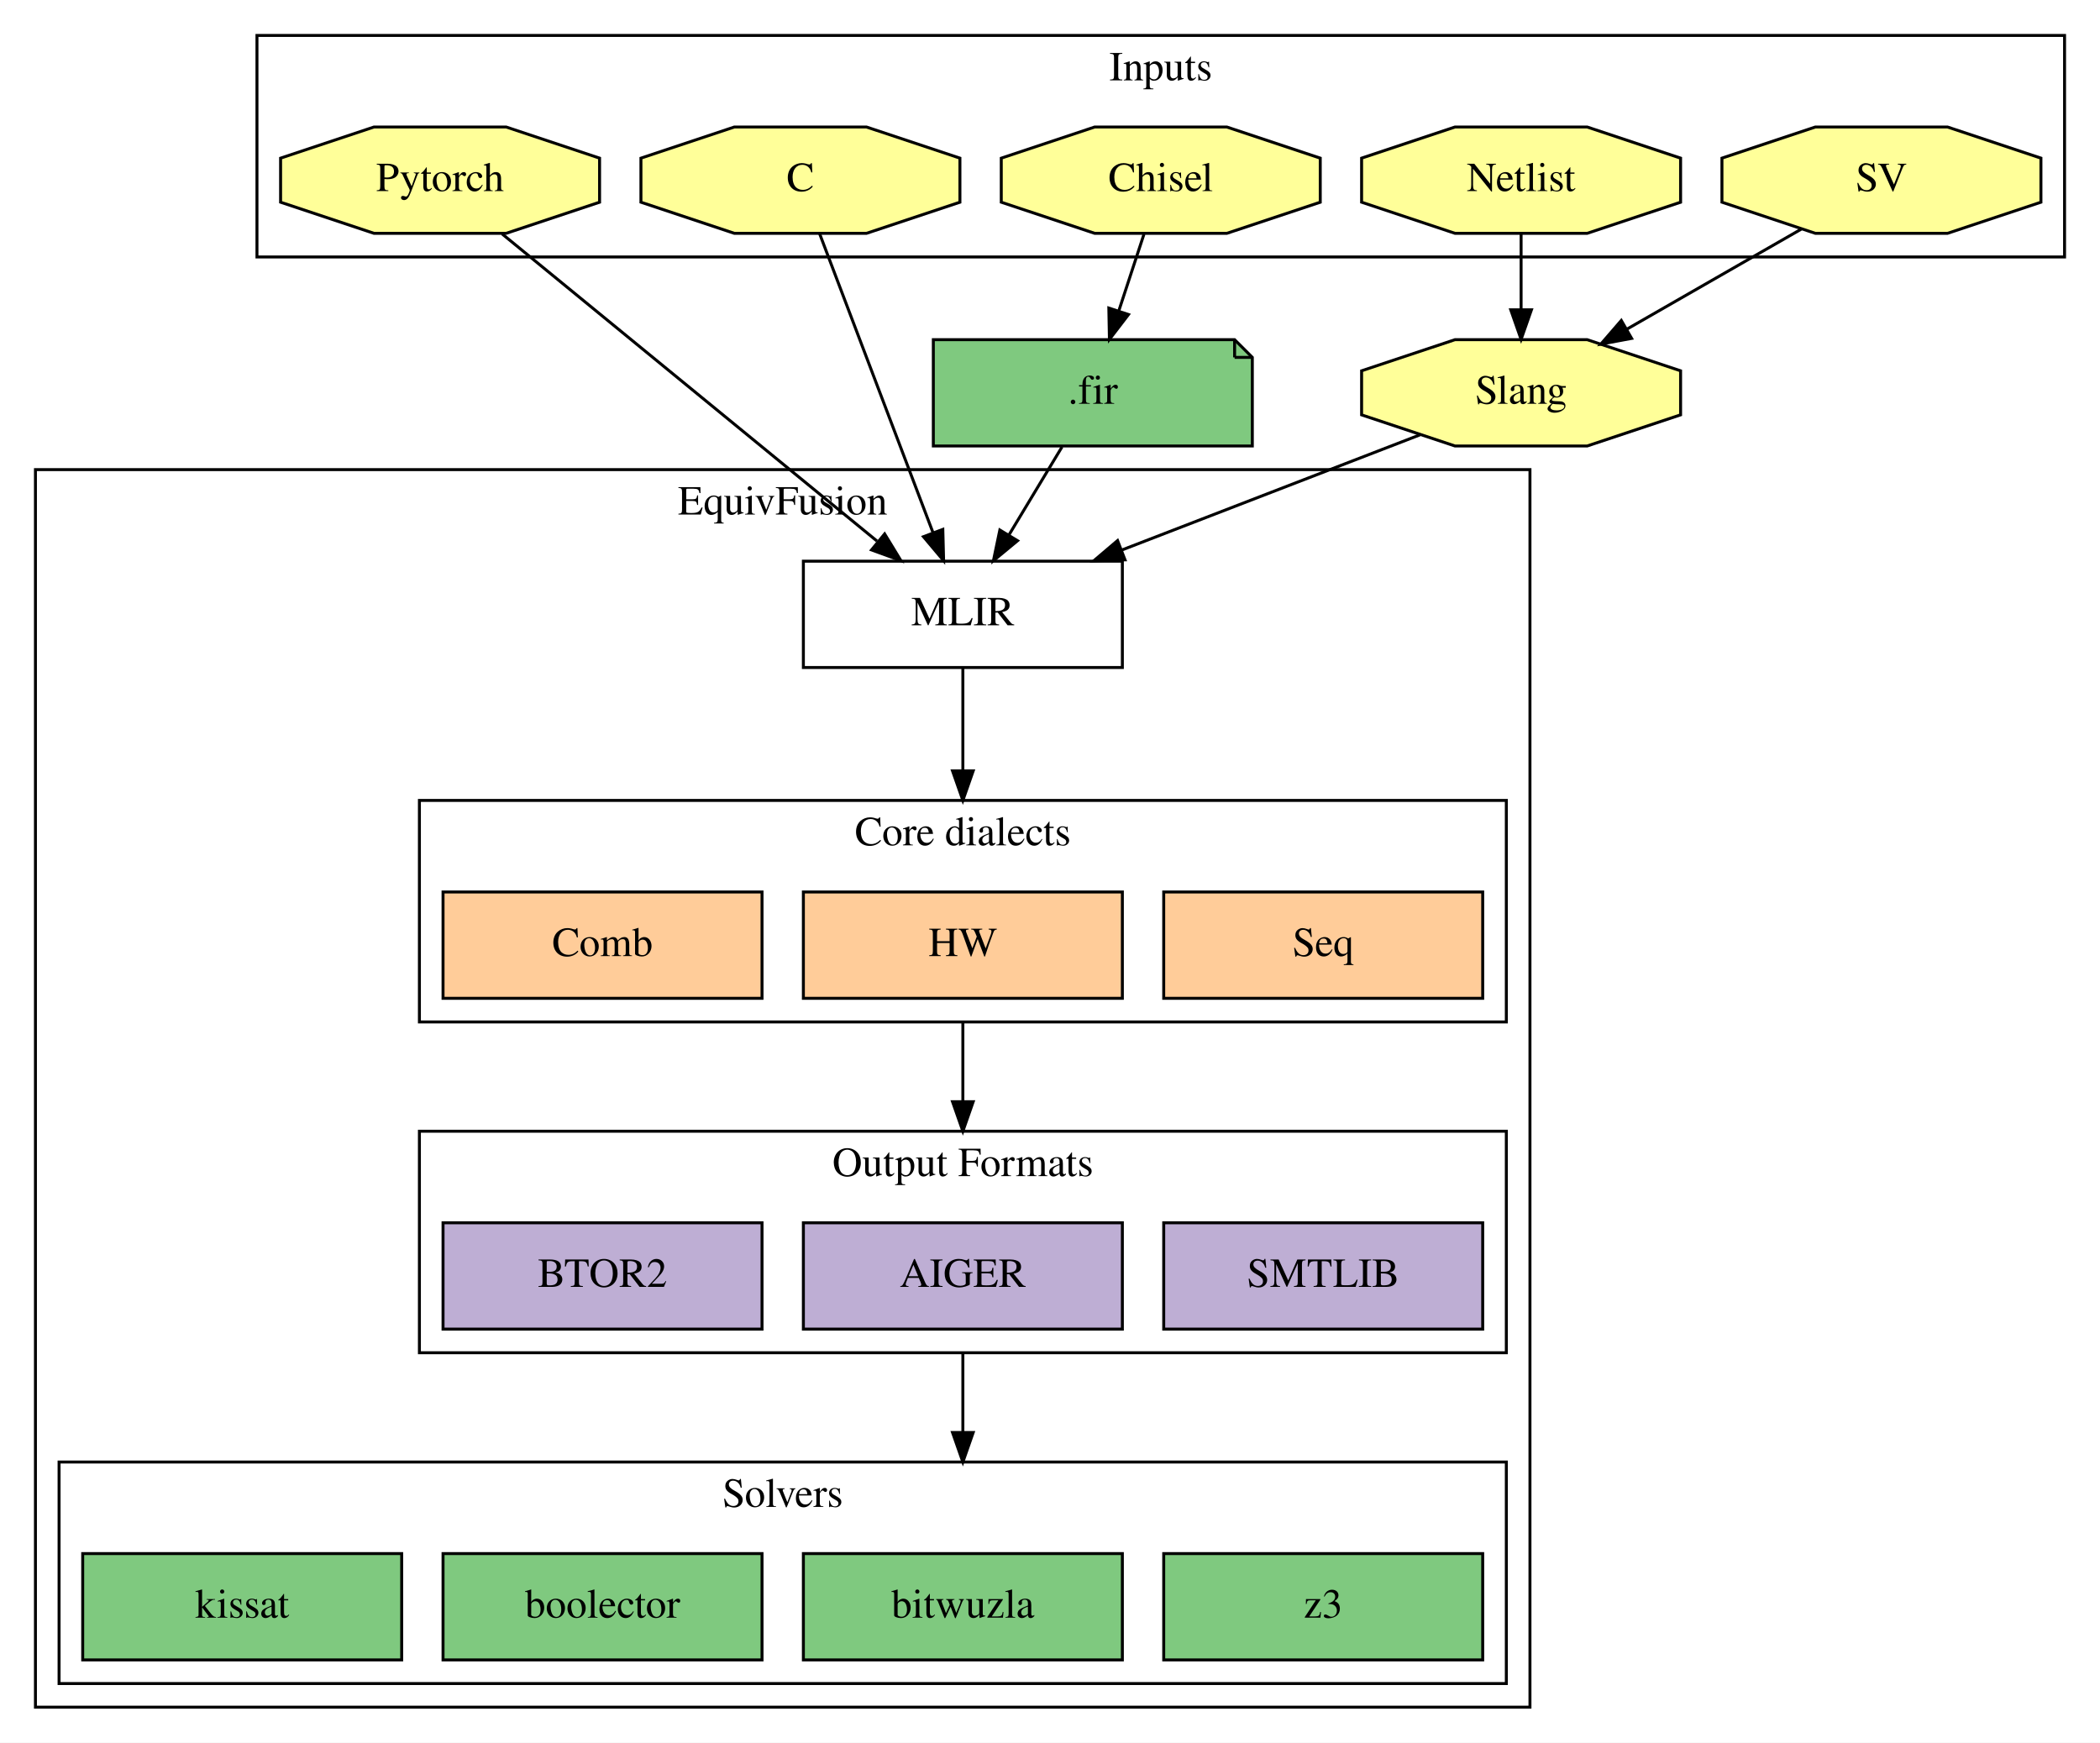
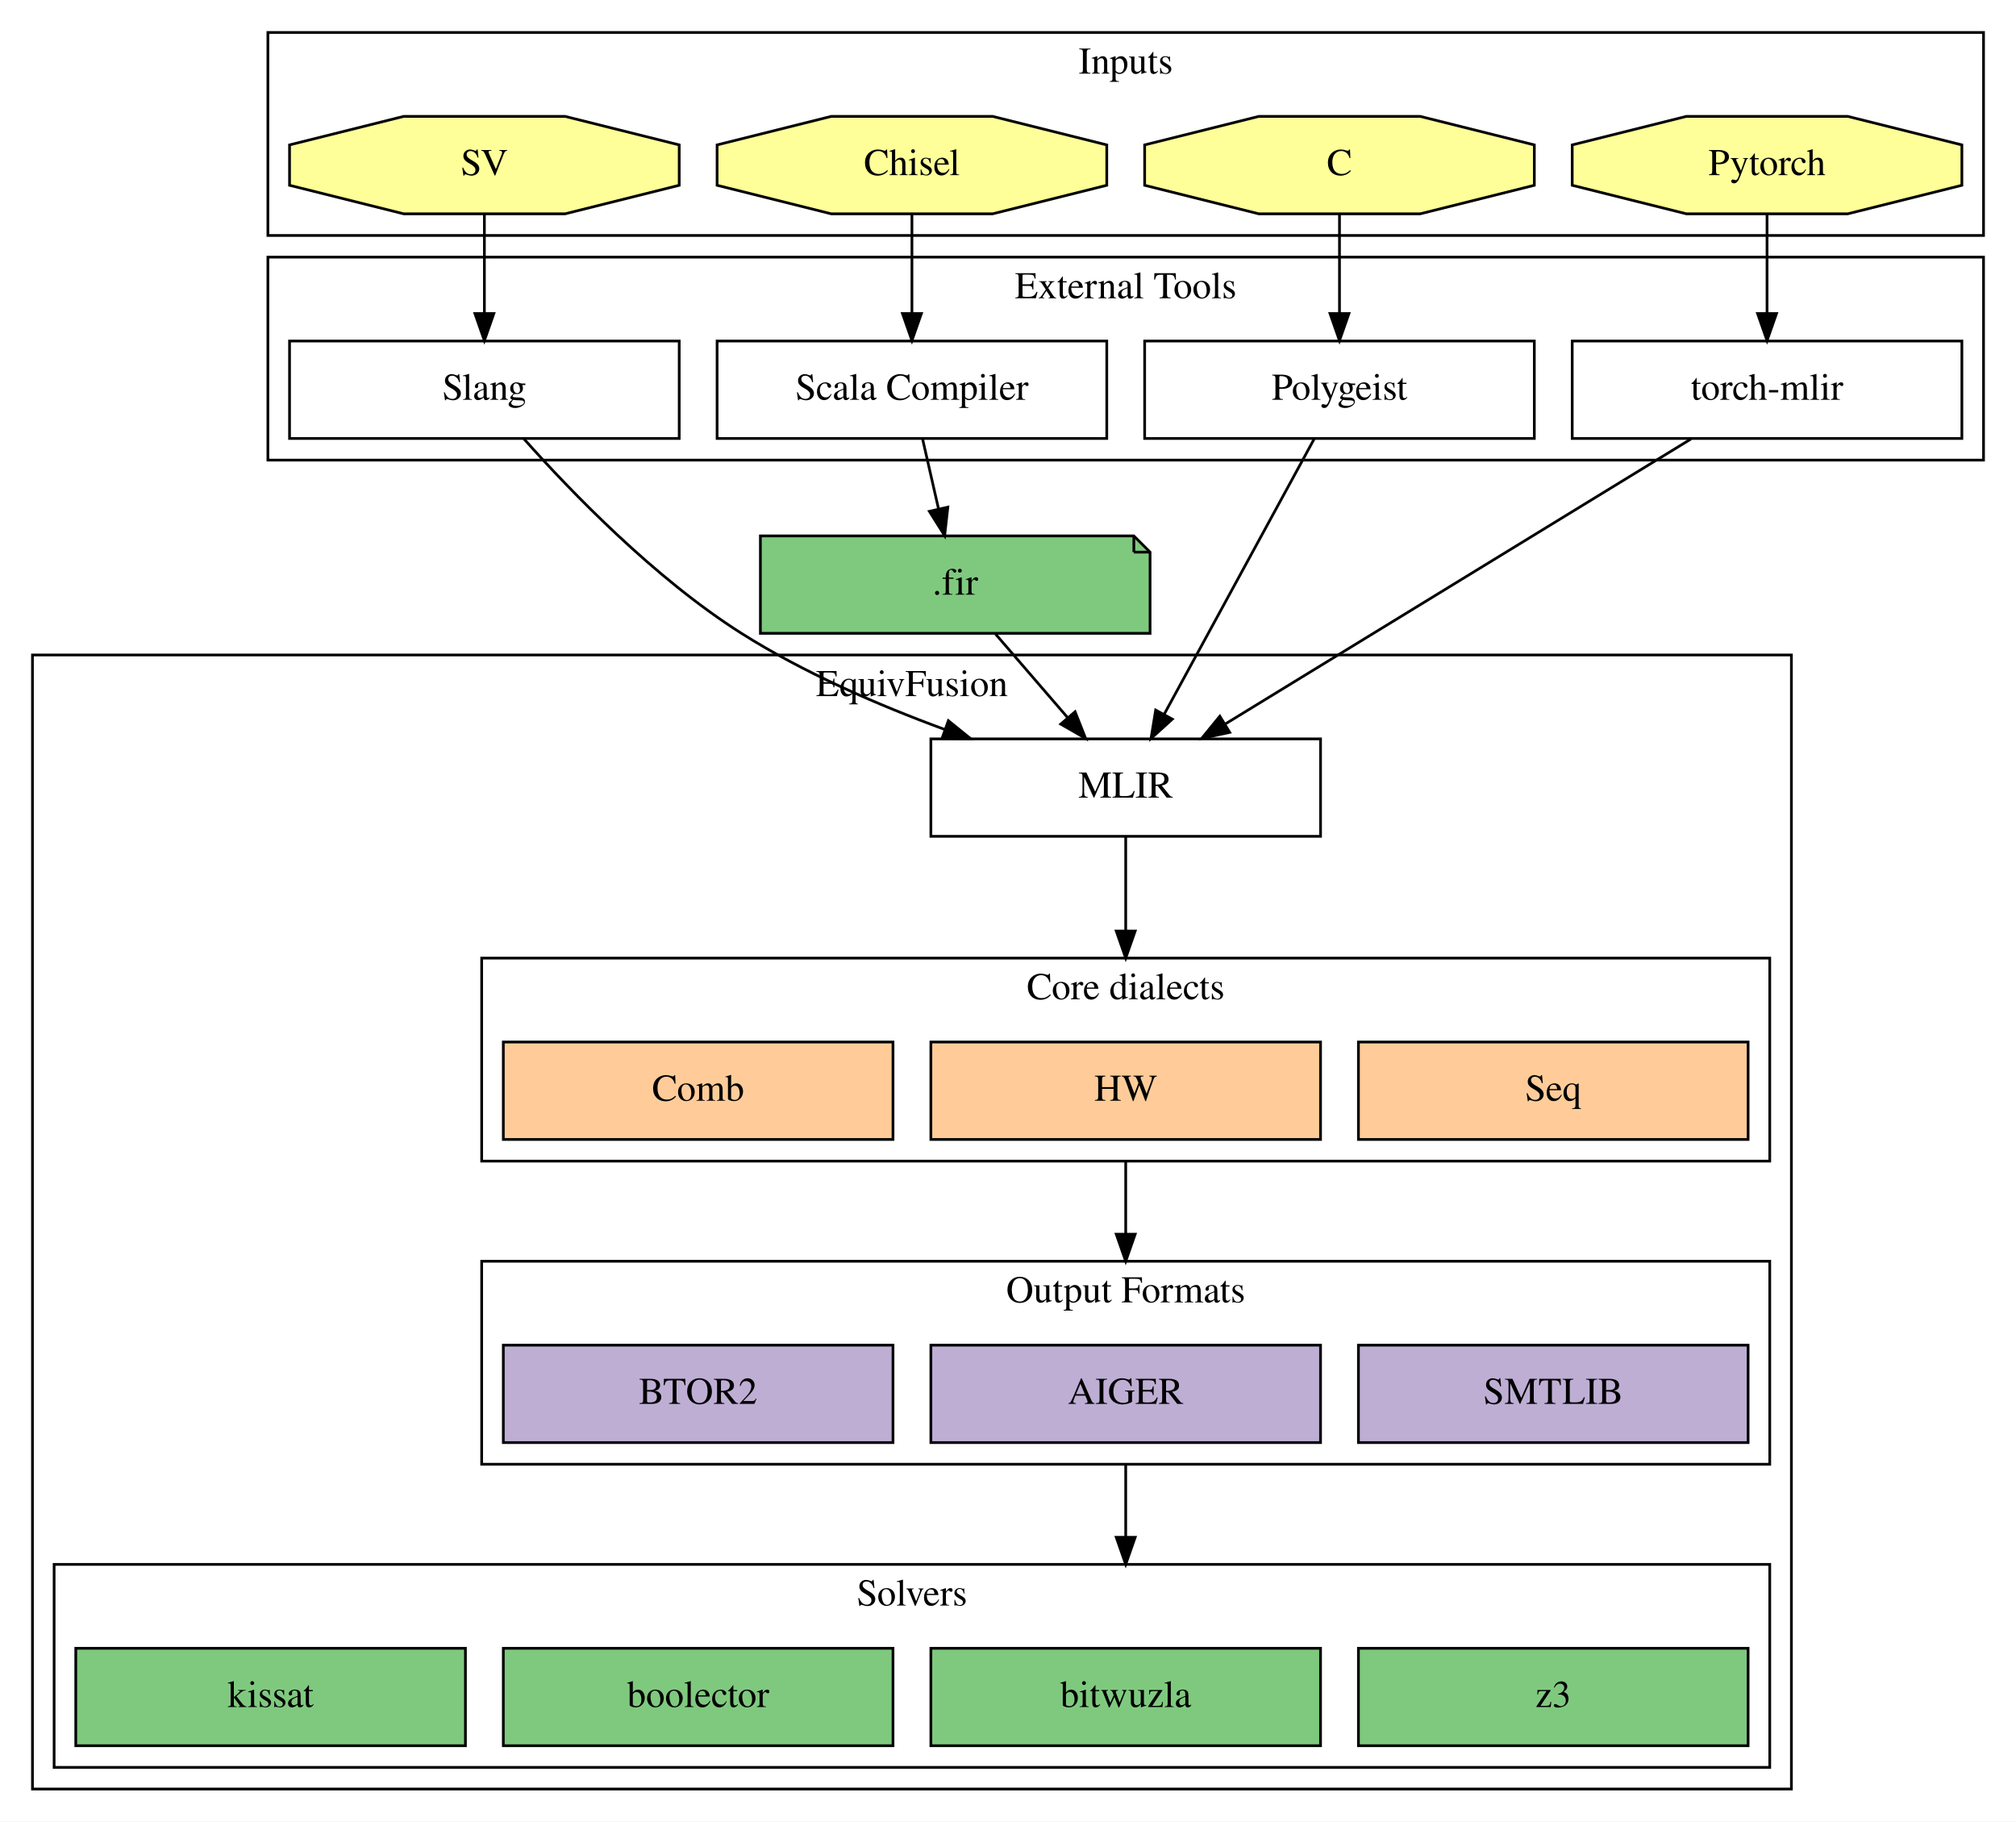
- <svg xmlns="http://www.w3.org/2000/svg" width="711pt" height="590pt" viewBox="0.00 0.00 711.00 590.00">
-   <g id="graph0" class="graph" transform="scale(1 1) rotate(0) translate(4 586)">
-     <polygon fill="white" stroke="transparent" points="-4,4 -4,-586 707,-586 707,4 -4,4" />
+ <svg xmlns="http://www.w3.org/2000/svg" width="745pt" height="673pt" viewBox="0.00 0.00 745.00 673.00">
+   <g id="graph0" class="graph" transform="scale(1 1) rotate(0) translate(4 669)">
+     <polygon fill="white" stroke="transparent" points="-4,4 -4,-669 741,-669 741,4 -4,4" />
    <g id="clust1" class="cluster">
-       <polygon fill="none" stroke="black" points="83,-499 83,-574 695,-574 695,-499 83,-499" />
-       <text text-anchor="middle" x="389" y="-558.8" font-family="Times,serif" font-size="14.00">Inputs</text>
+       <polygon fill="none" stroke="black" points="95,-582 95,-657 729,-657 729,-582 95,-582" />
+       <text text-anchor="middle" x="412" y="-641.8" font-family="Times,serif" font-size="14.00">Inputs</text>
+     </g>
+     <g id="clust2" class="cluster">
+       <polygon fill="none" stroke="black" points="95,-499 95,-574 729,-574 729,-499 95,-499" />
+       <text text-anchor="middle" x="412" y="-558.8" font-family="Times,serif" font-size="14.00">External Tools</text>
    </g>
    <g id="clust3" class="cluster">
-       <polygon fill="none" stroke="black" points="8,-8 8,-427 514,-427 514,-8 8,-8" />
-       <text text-anchor="middle" x="261" y="-411.8" font-family="Times,serif" font-size="14.00">EquivFusion</text>
+       <polygon fill="none" stroke="black" points="8,-8 8,-427 658,-427 658,-8 8,-8" />
+       <text text-anchor="middle" x="333" y="-411.8" font-family="Times,serif" font-size="14.00">EquivFusion</text>
    </g>
    <g id="clust4" class="cluster">
-       <polygon fill="none" stroke="black" points="138,-240 138,-315 506,-315 506,-240 138,-240" />
-       <text text-anchor="middle" x="322" y="-299.8" font-family="Times,serif" font-size="14.00">Core dialects</text>
+       <polygon fill="none" stroke="black" points="174,-240 174,-315 650,-315 650,-240 174,-240" />
+       <text text-anchor="middle" x="412" y="-299.8" font-family="Times,serif" font-size="14.00">Core dialects</text>
    </g>
    <g id="clust5" class="cluster">
-       <polygon fill="none" stroke="black" points="138,-128 138,-203 506,-203 506,-128 138,-128" />
-       <text text-anchor="middle" x="322" y="-187.8" font-family="Times,serif" font-size="14.00">Output Formats</text>
+       <polygon fill="none" stroke="black" points="174,-128 174,-203 650,-203 650,-128 174,-128" />
+       <text text-anchor="middle" x="412" y="-187.8" font-family="Times,serif" font-size="14.00">Output Formats</text>
    </g>
    <g id="clust6" class="cluster">
-       <polygon fill="none" stroke="black" points="16,-16 16,-91 506,-91 506,-16 16,-16" />
-       <text text-anchor="middle" x="261" y="-75.8" font-family="Times,serif" font-size="14.00">Solvers</text>
+       <polygon fill="none" stroke="black" points="16,-16 16,-91 650,-91 650,-16 16,-16" />
+       <text text-anchor="middle" x="333" y="-75.8" font-family="Times,serif" font-size="14.00">Solvers</text>
    </g>
    <g id="node1" class="node">
-       <polygon fill="#ffff99" stroke="black" points="199,-517.54 199,-532.46 167.37,-543 122.63,-543 91,-532.46 91,-517.54 122.63,-507 167.37,-507 199,-517.54" />
-       <text text-anchor="middle" x="145" y="-521.3" font-family="Times,serif" font-size="14.00">Pytorch</text>
+       <polygon fill="#ffff99" stroke="black" points="721,-600.54 721,-615.46 678.82,-626 619.18,-626 577,-615.46 577,-600.54 619.18,-590 678.82,-590 721,-600.54" />
+       <text text-anchor="middle" x="649" y="-604.3" font-family="Times,serif" font-size="14.00">Pytorch</text>
+     </g>
+     <g id="node5" class="node">
+       <polygon fill="white" stroke="black" points="721,-543 577,-543 577,-507 721,-507 721,-543" />
+       <text text-anchor="middle" x="649" y="-521.3" font-family="Times,serif" font-size="14.00">torch-mlir</text>
+     </g>
+     <g id="edge4" class="edge">
+       <path fill="none" stroke="black" d="M649,-589.82C649,-579.19 649,-565.31 649,-553.2" />
+       <polygon fill="black" stroke="black" points="652.5,-553.15 649,-543.15 645.5,-553.15 652.5,-553.15" />
+     </g>
+     <g id="node2" class="node">
+       <polygon fill="#ffff99" stroke="black" points="563,-600.54 563,-615.46 520.82,-626 461.18,-626 419,-615.46 419,-600.54 461.18,-590 520.82,-590 563,-600.54" />
+       <text text-anchor="middle" x="491" y="-604.3" font-family="Times,serif" font-size="14.00">C</text>
+     </g>
+     <g id="node7" class="node">
+       <polygon fill="white" stroke="black" points="563,-543 419,-543 419,-507 563,-507 563,-543" />
+       <text text-anchor="middle" x="491" y="-521.3" font-family="Times,serif" font-size="14.00">Polygeist</text>
+     </g>
+     <g id="edge6" class="edge">
+       <path fill="none" stroke="black" d="M491,-589.82C491,-579.19 491,-565.31 491,-553.2" />
+       <polygon fill="black" stroke="black" points="494.5,-553.15 491,-543.15 487.5,-553.15 494.5,-553.15" />
+     </g>
+     <g id="node3" class="node">
+       <polygon fill="#ffff99" stroke="black" points="405,-600.54 405,-615.46 362.82,-626 303.18,-626 261,-615.46 261,-600.54 303.18,-590 362.82,-590 405,-600.54" />
+       <text text-anchor="middle" x="333" y="-604.3" font-family="Times,serif" font-size="14.00">Chisel</text>
    </g>
    <g id="node8" class="node">
-       <polygon fill="white" stroke="black" points="376,-396 268,-396 268,-360 376,-360 376,-396" />
-       <text text-anchor="middle" x="322" y="-374.3" font-family="Times,serif" font-size="14.00">MLIR</text>
+       <polygon fill="white" stroke="black" points="405,-543 261,-543 261,-507 405,-507 405,-543" />
+       <text text-anchor="middle" x="333" y="-521.3" font-family="Times,serif" font-size="14.00">Scala Compiler</text>
    </g>
-     <g id="edge4" class="edge">
-       <path fill="none" stroke="black" d="M166,-506.8C197.54,-480.96 257.23,-432.06 292.93,-402.81" />
-       <polygon fill="black" stroke="black" points="295.51,-405.23 301.03,-396.18 291.07,-399.81 295.51,-405.23" />
+     <g id="edge10" class="edge">
+       <path fill="none" stroke="black" d="M333,-589.82C333,-579.19 333,-565.31 333,-553.2" />
+       <polygon fill="black" stroke="black" points="336.5,-553.15 333,-543.15 329.5,-553.15 336.5,-553.15" />
    </g>
-     <g id="node2" class="node">
-       <polygon fill="#ffff99" stroke="black" points="321,-517.54 321,-532.46 289.37,-543 244.63,-543 213,-532.46 213,-517.54 244.63,-507 289.37,-507 321,-517.54" />
-       <text text-anchor="middle" x="267" y="-521.3" font-family="Times,serif" font-size="14.00">C</text>
+     <g id="node4" class="node">
+       <polygon fill="#ffff99" stroke="black" points="247,-600.54 247,-615.46 204.82,-626 145.18,-626 103,-615.46 103,-600.54 145.18,-590 204.82,-590 247,-600.54" />
+       <text text-anchor="middle" x="175" y="-604.3" font-family="Times,serif" font-size="14.00">SV</text>
+     </g>
+     <g id="node6" class="node">
+       <polygon fill="white" stroke="black" points="247,-543 103,-543 103,-507 247,-507 247,-543" />
+       <text text-anchor="middle" x="175" y="-521.3" font-family="Times,serif" font-size="14.00">Slang</text>
+     </g>
+     <g id="edge8" class="edge">
+       <path fill="none" stroke="black" d="M175,-589.82C175,-579.19 175,-565.31 175,-553.2" />
+       <polygon fill="black" stroke="black" points="178.5,-553.15 175,-543.15 171.5,-553.15 178.5,-553.15" />
+     </g>
+     <g id="node10" class="node">
+       <polygon fill="white" stroke="black" points="484,-396 340,-396 340,-360 484,-360 484,-396" />
+       <text text-anchor="middle" x="412" y="-374.3" font-family="Times,serif" font-size="14.00">MLIR</text>
    </g>
    <g id="edge5" class="edge">
-       <path fill="none" stroke="black" d="M273.53,-506.8C282.99,-481.83 300.63,-435.34 311.82,-405.84" />
-       <polygon fill="black" stroke="black" points="315.21,-406.77 315.48,-396.18 308.66,-404.29 315.21,-406.77" />
-     </g>
-     <g id="node3" class="node">
-       <polygon fill="#ffff99" stroke="black" points="443,-517.54 443,-532.46 411.37,-543 366.63,-543 335,-532.46 335,-517.54 366.63,-507 411.37,-507 443,-517.54" />
-       <text text-anchor="middle" x="389" y="-521.3" font-family="Times,serif" font-size="14.00">Chisel</text>
-     </g>
-     <g id="node7" class="node">
-       <polygon fill="#7fc97f" stroke="black" points="414,-471 312,-471 312,-435 420,-435 420,-465 414,-471" />
-       <polyline fill="none" stroke="black" points="414,-471 414,-465 " />
-       <polyline fill="none" stroke="black" points="420,-465 414,-465 " />
-       <text text-anchor="middle" x="366" y="-449.3" font-family="Times,serif" font-size="14.00">.fir</text>
-     </g>
-     <g id="edge6" class="edge">
-       <path fill="none" stroke="black" d="M383.31,-506.7C380.75,-498.9 377.67,-489.51 374.82,-480.83" />
-       <polygon fill="black" stroke="black" points="378.07,-479.51 371.62,-471.1 371.42,-481.7 378.07,-479.51" />
-     </g>
-     <g id="node4" class="node">
-       <polygon fill="#ffff99" stroke="black" points="565,-517.54 565,-532.46 533.37,-543 488.63,-543 457,-532.46 457,-517.54 488.63,-507 533.37,-507 565,-517.54" />
-       <text text-anchor="middle" x="511" y="-521.3" font-family="Times,serif" font-size="14.00">Netlist</text>
-     </g>
-     <g id="node6" class="node">
-       <polygon fill="#ffff99" stroke="black" points="565,-445.54 565,-460.46 533.37,-471 488.63,-471 457,-460.46 457,-445.54 488.63,-435 533.37,-435 565,-445.54" />
-       <text text-anchor="middle" x="511" y="-449.3" font-family="Times,serif" font-size="14.00">Slang</text>
+       <path fill="none" stroke="black" d="M620.88,-506.8C578.03,-480.58 496.36,-430.61 448.83,-401.53" />
+       <polygon fill="black" stroke="black" points="450.44,-398.41 440.08,-396.18 446.78,-404.38 450.44,-398.41" />
    </g>
    <g id="edge9" class="edge">
-       <path fill="none" stroke="black" d="M511,-506.7C511,-498.98 511,-489.71 511,-481.11" />
-       <polygon fill="black" stroke="black" points="514.5,-481.1 511,-471.1 507.5,-481.1 514.5,-481.1" />
-     </g>
-     <g id="node5" class="node">
-       <polygon fill="#ffff99" stroke="black" points="687,-517.54 687,-532.46 655.37,-543 610.63,-543 579,-532.46 579,-517.54 610.63,-507 655.37,-507 687,-517.54" />
-       <text text-anchor="middle" x="633" y="-521.3" font-family="Times,serif" font-size="14.00">SV</text>
-     </g>
-     <g id="edge8" class="edge">
-       <path fill="none" stroke="black" d="M605.92,-508.46C588.55,-498.5 565.79,-485.44 546.91,-474.61" />
-       <polygon fill="black" stroke="black" points="548.42,-471.43 538,-469.49 544.93,-477.5 548.42,-471.43" />
-     </g>
-     <g id="edge10" class="edge">
-       <path fill="none" stroke="black" d="M476.77,-438.78C448.6,-427.9 408.16,-412.28 375.68,-399.73" />
-       <polygon fill="black" stroke="black" points="376.9,-396.45 366.31,-396.12 374.38,-402.98 376.9,-396.45" />
+       <path fill="none" stroke="black" d="M189.59,-506.88C207.03,-487.29 237.92,-455.3 270,-435 293.03,-420.43 320.48,-408.52 345.07,-399.5" />
+       <polygon fill="black" stroke="black" points="346.46,-402.72 354.7,-396.06 344.1,-396.13 346.46,-402.72" />
    </g>
    <g id="edge7" class="edge">
-       <path fill="none" stroke="black" d="M355.57,-434.7C350.2,-425.79 343.55,-414.75 337.58,-404.85" />
-       <polygon fill="black" stroke="black" points="340.51,-402.93 332.35,-396.18 334.52,-406.55 340.51,-402.93" />
+       <path fill="none" stroke="black" d="M481.63,-506.8C467.91,-481.62 442.25,-434.52 426.2,-405.07" />
+       <polygon fill="black" stroke="black" points="429.22,-403.29 421.36,-396.18 423.07,-406.64 429.22,-403.29" />
    </g>
-     <g id="node10" class="node">
-       <polygon fill="#ffcc99" stroke="black" points="376,-284 268,-284 268,-248 376,-248 376,-284" />
-       <text text-anchor="middle" x="322" y="-262.3" font-family="Times,serif" font-size="14.00">HW</text>
+     <g id="node9" class="node">
+       <polygon fill="#7fc97f" stroke="black" points="415,-471 277,-471 277,-435 421,-435 421,-465 415,-471" />
+       <polyline fill="none" stroke="black" points="415,-471 415,-465 " />
+       <polyline fill="none" stroke="black" points="421,-465 415,-465 " />
+       <text text-anchor="middle" x="349" y="-449.3" font-family="Times,serif" font-size="14.00">.fir</text>
+     </g>
+     <g id="edge11" class="edge">
+       <path fill="none" stroke="black" d="M336.96,-506.7C338.72,-498.98 340.84,-489.71 342.8,-481.11" />
+       <polygon fill="black" stroke="black" points="346.27,-481.63 345.09,-471.1 339.45,-480.07 346.27,-481.63" />
+     </g>
+     <g id="edge12" class="edge">
+       <path fill="none" stroke="black" d="M363.93,-434.7C371.85,-425.52 381.73,-414.07 390.47,-403.94" />
+       <polygon fill="black" stroke="black" points="393.29,-406.03 397.18,-396.18 387.99,-401.46 393.29,-406.03" />
+     </g>
+     <g id="node12" class="node">
+       <polygon fill="#ffcc99" stroke="black" points="484,-284 340,-284 340,-248 484,-248 484,-284" />
+       <text text-anchor="middle" x="412" y="-262.3" font-family="Times,serif" font-size="14.00">HW</text>
    </g>
    <g id="edge1" class="edge">
-       <path fill="none" stroke="black" d="M322,-359.81C322,-350.29 322,-337.84 322,-325.16" />
-       <polygon fill="black" stroke="black" points="325.5,-325 322,-315 318.5,-325 325.5,-325" />
+       <path fill="none" stroke="black" d="M412,-359.81C412,-350.29 412,-337.84 412,-325.16" />
+       <polygon fill="black" stroke="black" points="415.5,-325 412,-315 408.5,-325 415.5,-325" />
    </g>
-     <g id="node9" class="node">
-       <polygon fill="#ffcc99" stroke="black" points="498,-284 390,-284 390,-248 498,-248 498,-284" />
-       <text text-anchor="middle" x="444" y="-262.3" font-family="Times,serif" font-size="14.00">Seq</text>
+     <g id="node11" class="node">
+       <polygon fill="#ffcc99" stroke="black" points="642,-284 498,-284 498,-248 642,-248 642,-284" />
+       <text text-anchor="middle" x="570" y="-262.3" font-family="Times,serif" font-size="14.00">Seq</text>
+     </g>
+     <g id="node15" class="node">
+       <polygon fill="#beaed4" stroke="black" points="484,-172 340,-172 340,-136 484,-136 484,-172" />
+       <text text-anchor="middle" x="412" y="-150.3" font-family="Times,serif" font-size="14.00">AIGER</text>
+     </g>
+     <g id="edge2" class="edge">
+       <path fill="none" stroke="black" d="M412,-240C412,-231.93 412,-222.61 412,-213.16" />
+       <polygon fill="black" stroke="black" points="415.5,-213 412,-203 408.5,-213 415.5,-213" />
    </g>
    <g id="node13" class="node">
-       <polygon fill="#beaed4" stroke="black" points="376,-172 268,-172 268,-136 376,-136 376,-172" />
-       <text text-anchor="middle" x="322" y="-150.3" font-family="Times,serif" font-size="14.00">AIGER</text>
+       <polygon fill="#ffcc99" stroke="black" points="326,-284 182,-284 182,-248 326,-248 326,-284" />
+       <text text-anchor="middle" x="254" y="-262.3" font-family="Times,serif" font-size="14.00">Comb</text>
    </g>
-     <g id="edge2" class="edge">
-       <path fill="none" stroke="black" d="M322,-240C322,-231.93 322,-222.61 322,-213.16" />
-       <polygon fill="black" stroke="black" points="325.5,-213 322,-203 318.5,-213 325.5,-213" />
+     <g id="node14" class="node">
+       <polygon fill="#beaed4" stroke="black" points="642,-172 498,-172 498,-136 642,-136 642,-172" />
+       <text text-anchor="middle" x="570" y="-150.3" font-family="Times,serif" font-size="14.00">SMTLIB</text>
    </g>
-     <g id="node11" class="node">
-       <polygon fill="#ffcc99" stroke="black" points="254,-284 146,-284 146,-248 254,-248 254,-284" />
-       <text text-anchor="middle" x="200" y="-262.3" font-family="Times,serif" font-size="14.00">Comb</text>
+     <g id="node18" class="node">
+       <polygon fill="#7fc97f" stroke="black" points="484,-60 340,-60 340,-24 484,-24 484,-60" />
+       <text text-anchor="middle" x="412" y="-38.3" font-family="Times,serif" font-size="14.00">bitwuzla</text>
    </g>
-     <g id="node12" class="node">
-       <polygon fill="#beaed4" stroke="black" points="498,-172 390,-172 390,-136 498,-136 498,-172" />
-       <text text-anchor="middle" x="444" y="-150.3" font-family="Times,serif" font-size="14.00">SMTLIB</text>
+     <g id="edge3" class="edge">
+       <path fill="none" stroke="black" d="M412,-128C412,-119.93 412,-110.61 412,-101.16" />
+       <polygon fill="black" stroke="black" points="415.5,-101 412,-91 408.5,-101 415.5,-101" />
    </g>
    <g id="node16" class="node">
-       <polygon fill="#7fc97f" stroke="black" points="376,-60 268,-60 268,-24 376,-24 376,-60" />
-       <text text-anchor="middle" x="322" y="-38.3" font-family="Times,serif" font-size="14.00">bitwuzla</text>
-     </g>
-     <g id="edge3" class="edge">
-       <path fill="none" stroke="black" d="M322,-128C322,-119.93 322,-110.61 322,-101.16" />
-       <polygon fill="black" stroke="black" points="325.5,-101 322,-91 318.5,-101 325.5,-101" />
-     </g>
-     <g id="node14" class="node">
-       <polygon fill="#beaed4" stroke="black" points="254,-172 146,-172 146,-136 254,-136 254,-172" />
-       <text text-anchor="middle" x="200" y="-150.3" font-family="Times,serif" font-size="14.00">BTOR2</text>
-     </g>
-     <g id="node15" class="node">
-       <polygon fill="#7fc97f" stroke="black" points="498,-60 390,-60 390,-24 498,-24 498,-60" />
-       <text text-anchor="middle" x="444" y="-38.3" font-family="Times,serif" font-size="14.00">z3</text>
+       <polygon fill="#beaed4" stroke="black" points="326,-172 182,-172 182,-136 326,-136 326,-172" />
+       <text text-anchor="middle" x="254" y="-150.3" font-family="Times,serif" font-size="14.00">BTOR2</text>
    </g>
    <g id="node17" class="node">
-       <polygon fill="#7fc97f" stroke="black" points="254,-60 146,-60 146,-24 254,-24 254,-60" />
-       <text text-anchor="middle" x="200" y="-38.3" font-family="Times,serif" font-size="14.00">boolector</text>
+       <polygon fill="#7fc97f" stroke="black" points="642,-60 498,-60 498,-24 642,-24 642,-60" />
+       <text text-anchor="middle" x="570" y="-38.3" font-family="Times,serif" font-size="14.00">z3</text>
    </g>
-     <g id="node18" class="node">
-       <polygon fill="#7fc97f" stroke="black" points="132,-60 24,-60 24,-24 132,-24 132,-60" />
-       <text text-anchor="middle" x="78" y="-38.3" font-family="Times,serif" font-size="14.00">kissat</text>
+     <g id="node19" class="node">
+       <polygon fill="#7fc97f" stroke="black" points="326,-60 182,-60 182,-24 326,-24 326,-60" />
+       <text text-anchor="middle" x="254" y="-38.3" font-family="Times,serif" font-size="14.00">boolector</text>
+     </g>
+     <g id="node20" class="node">
+       <polygon fill="#7fc97f" stroke="black" points="168,-60 24,-60 24,-24 168,-24 168,-60" />
+       <text text-anchor="middle" x="96" y="-38.3" font-family="Times,serif" font-size="14.00">kissat</text>
    </g>
  </g>
</svg>
